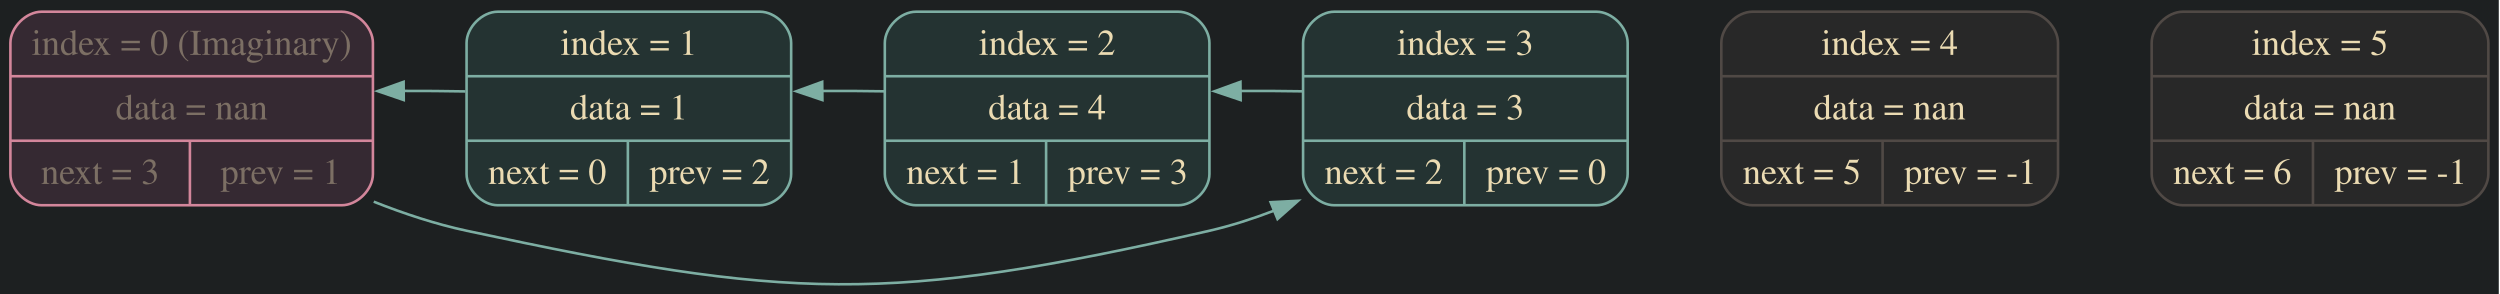
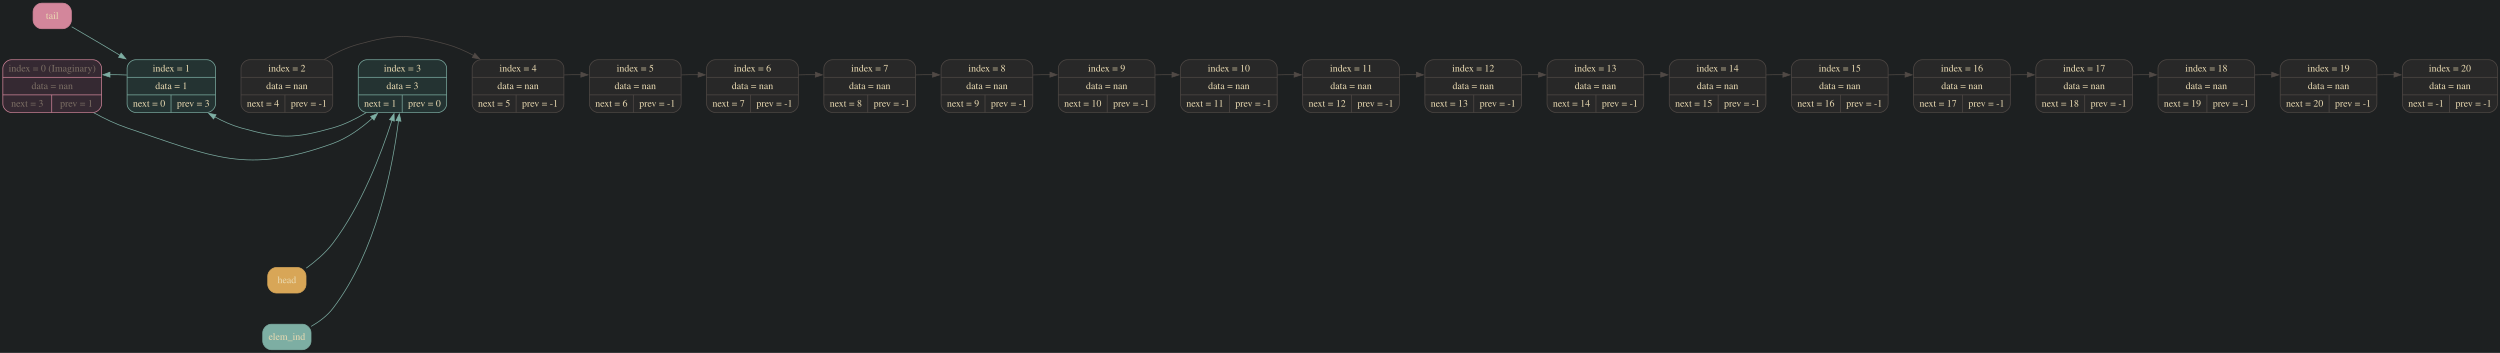
- <svg xmlns="http://www.w3.org/2000/svg" width="961pt" height="113pt" viewBox="0.00 0.00 961.00 113.00">
-   <g id="graph0" class="graph" transform="scale(1 1) rotate(0) translate(4 109.38)">
-     <polygon fill="#1d2021" stroke="none" points="-4,4 -4,-109.38 956.53,-109.38 956.53,4 -4,4" />
+ <svg xmlns="http://www.w3.org/2000/svg" width="3528pt" height="498pt" viewBox="0.00 0.00 3528.00 498.00">
+   <g id="graph0" class="graph" transform="scale(1 1) rotate(0) translate(4 494)">
+     <polygon fill="#1d2021" stroke="none" points="-4,4 -4,-494 3524.34,-494 3524.34,4 -4,4" />
    <g id="node1" class="node">
-       <path fill="#352932" stroke="#d3869b" d="M12,-30.48C12,-30.48 127.35,-30.48 127.35,-30.48 133.35,-30.48 139.35,-36.48 139.35,-42.48 139.35,-42.48 139.35,-92.88 139.35,-92.88 139.35,-98.88 133.35,-104.88 127.35,-104.88 127.35,-104.88 12,-104.88 12,-104.88 6,-104.88 0,-98.88 0,-92.88 0,-92.88 0,-42.48 0,-42.48 0,-36.48 6,-30.48 12,-30.48" />
-       <text xml:space="preserve" text-anchor="middle" x="69.68" y="-88.28" font-family="Times,serif" font-size="14.00" fill="#7c6f64">index = 0 (Imaginary)</text>
-       <polyline fill="none" stroke="#d3869b" points="0,-80.08 139.35,-80.08" />
-       <text xml:space="preserve" text-anchor="middle" x="69.68" y="-63.48" font-family="Times,serif" font-size="14.00" fill="#7c6f64">data = nan</text>
-       <polyline fill="none" stroke="#d3869b" points="0,-55.28 139.35,-55.28" />
-       <text xml:space="preserve" text-anchor="middle" x="34.5" y="-38.68" font-family="Times,serif" font-size="14.00" fill="#7c6f64">next = 3</text>
-       <polyline fill="none" stroke="#d3869b" points="69,-30.48 69,-55.28" />
-       <text xml:space="preserve" text-anchor="middle" x="103.88" y="-38.68" font-family="Times,serif" font-size="14.00" fill="#7c6f64">prev = 1</text>
+       <path fill="#352932" stroke="#d3869b" d="M12,-335.3C12,-335.3 127.35,-335.3 127.35,-335.3 133.35,-335.3 139.35,-341.3 139.35,-347.3 139.35,-347.3 139.35,-397.7 139.35,-397.7 139.35,-403.7 133.35,-409.7 127.35,-409.7 127.35,-409.7 12,-409.7 12,-409.7 6,-409.7 0,-403.7 0,-397.7 0,-397.7 0,-347.3 0,-347.3 0,-341.3 6,-335.3 12,-335.3" />
+       <text xml:space="preserve" text-anchor="middle" x="69.68" y="-393.1" font-family="Times,serif" font-size="14.00" fill="#7c6f64">index = 0 (Imaginary)</text>
+       <polyline fill="none" stroke="#d3869b" points="0,-384.9 139.35,-384.9" />
+       <text xml:space="preserve" text-anchor="middle" x="69.68" y="-368.3" font-family="Times,serif" font-size="14.00" fill="#7c6f64">data = nan</text>
+       <polyline fill="none" stroke="#d3869b" points="0,-360.1 139.35,-360.1" />
+       <text xml:space="preserve" text-anchor="middle" x="34.5" y="-343.5" font-family="Times,serif" font-size="14.00" fill="#7c6f64">next = 3</text>
+       <polyline fill="none" stroke="#d3869b" points="69,-335.3 69,-360.1" />
+       <text xml:space="preserve" text-anchor="middle" x="103.88" y="-343.5" font-family="Times,serif" font-size="14.00" fill="#7c6f64">prev = 1</text>
+     </g>
+     <g id="node5" class="node">
+       <path fill="#243332" stroke="#7daea3" d="M187.35,-335.3C187.35,-335.3 288.12,-335.3 288.12,-335.3 294.12,-335.3 300.12,-341.3 300.12,-347.3 300.12,-347.3 300.12,-397.7 300.12,-397.7 300.12,-403.7 294.12,-409.7 288.12,-409.7 288.12,-409.7 187.35,-409.7 187.35,-409.7 181.35,-409.7 175.35,-403.7 175.35,-397.7 175.35,-397.7 175.35,-347.3 175.35,-347.3 175.35,-341.3 181.35,-335.3 187.35,-335.3" />
+       <text xml:space="preserve" text-anchor="middle" x="237.74" y="-393.1" font-family="Times,serif" font-size="14.00" fill="#ebdbb2">index = 1</text>
+       <polyline fill="none" stroke="#7daea3" points="175.35,-384.9 300.12,-384.9" />
+       <text xml:space="preserve" text-anchor="middle" x="237.74" y="-368.3" font-family="Times,serif" font-size="14.00" fill="#ebdbb2">data = 1</text>
+       <polyline fill="none" stroke="#7daea3" points="175.35,-360.1 300.12,-360.1" />
+       <text xml:space="preserve" text-anchor="middle" x="206.35" y="-343.5" font-family="Times,serif" font-size="14.00" fill="#ebdbb2">next = 0</text>
+       <polyline fill="none" stroke="#7daea3" points="237.35,-335.3 237.35,-360.1" />
+       <text xml:space="preserve" text-anchor="middle" x="268.74" y="-343.5" font-family="Times,serif" font-size="14.00" fill="#ebdbb2">prev = 3</text>
+     </g>
+     <g id="node7" class="node">
+       <path fill="#243332" stroke="#7daea3" d="M513.56,-335.3C513.56,-335.3 614.33,-335.3 614.33,-335.3 620.33,-335.3 626.33,-341.3 626.33,-347.3 626.33,-347.3 626.33,-397.7 626.33,-397.7 626.33,-403.7 620.33,-409.7 614.33,-409.7 614.33,-409.7 513.56,-409.7 513.56,-409.7 507.56,-409.7 501.56,-403.7 501.56,-397.7 501.56,-397.7 501.56,-347.3 501.56,-347.3 501.56,-341.3 507.56,-335.3 513.56,-335.3" />
+       <text xml:space="preserve" text-anchor="middle" x="563.94" y="-393.1" font-family="Times,serif" font-size="14.00" fill="#ebdbb2">index = 3</text>
+       <polyline fill="none" stroke="#7daea3" points="501.56,-384.9 626.33,-384.9" />
+       <text xml:space="preserve" text-anchor="middle" x="563.94" y="-368.3" font-family="Times,serif" font-size="14.00" fill="#ebdbb2">data = 3</text>
+       <polyline fill="none" stroke="#7daea3" points="501.56,-360.1 626.33,-360.1" />
+       <text xml:space="preserve" text-anchor="middle" x="532.56" y="-343.5" font-family="Times,serif" font-size="14.00" fill="#ebdbb2">next = 1</text>
+       <polyline fill="none" stroke="#7daea3" points="563.56,-335.3 563.56,-360.1" />
+       <text xml:space="preserve" text-anchor="middle" x="594.94" y="-343.5" font-family="Times,serif" font-size="14.00" fill="#ebdbb2">prev = 0</text>
+     </g>
+     <g id="edge24" class="edge">
+       <path fill="none" stroke="#7daea3" d="M128.37,-334.88C143.18,-326.68 159.44,-318.86 175.35,-313.5 297.95,-272.24 343.91,-247.52 465.56,-291.5 486.34,-299.01 505.81,-313.11 521.8,-327.46" />
+       <polygon fill="#7daea3" stroke="#7daea3" points="519.02,-329.66 528.72,-333.92 523.8,-324.54 519.02,-329.66" />
    </g>
    <g id="node2" class="node">
-       <path fill="#243332" stroke="#7daea3" d="M187.35,-30.48C187.35,-30.48 288.12,-30.48 288.12,-30.48 294.12,-30.48 300.12,-36.48 300.12,-42.48 300.12,-42.48 300.12,-92.88 300.12,-92.88 300.12,-98.88 294.12,-104.88 288.12,-104.88 288.12,-104.88 187.35,-104.88 187.35,-104.88 181.35,-104.88 175.35,-98.88 175.35,-92.88 175.35,-92.88 175.35,-42.48 175.35,-42.48 175.35,-36.48 181.35,-30.48 187.35,-30.48" />
-       <text xml:space="preserve" text-anchor="middle" x="237.74" y="-88.28" font-family="Times,serif" font-size="14.00" fill="#ebdbb2">index = 1</text>
-       <polyline fill="none" stroke="#7daea3" points="175.35,-80.08 300.12,-80.08" />
-       <text xml:space="preserve" text-anchor="middle" x="237.74" y="-63.48" font-family="Times,serif" font-size="14.00" fill="#ebdbb2">data = 1</text>
-       <polyline fill="none" stroke="#7daea3" points="175.35,-55.28 300.12,-55.28" />
-       <text xml:space="preserve" text-anchor="middle" x="206.35" y="-38.68" font-family="Times,serif" font-size="14.00" fill="#ebdbb2">next = 0</text>
-       <polyline fill="none" stroke="#7daea3" points="237.35,-30.48 237.35,-55.28" />
-       <text xml:space="preserve" text-anchor="middle" x="268.74" y="-38.68" font-family="Times,serif" font-size="14.00" fill="#ebdbb2">prev = 2</text>
+       <path fill="#d8a657" stroke="#d8a657" d="M385.84,-80.5C385.84,-80.5 415.84,-80.5 415.84,-80.5 421.84,-80.5 427.84,-86.5 427.84,-92.5 427.84,-92.5 427.84,-104.5 427.84,-104.5 427.84,-110.5 421.84,-116.5 415.84,-116.5 415.84,-116.5 385.84,-116.5 385.84,-116.5 379.84,-116.5 373.84,-110.5 373.84,-104.5 373.84,-104.5 373.84,-92.5 373.84,-92.5 373.84,-86.5 379.84,-80.5 385.84,-80.5" />
+       <text xml:space="preserve" text-anchor="middle" x="400.84" y="-94.4" font-family="Times,serif" font-size="14.00" fill="#ebdbb2">head</text>
+     </g>
+     <g id="edge21" class="edge">
+       <path fill="none" stroke="#7daea3" d="M428.22,-115.61C440.79,-124.78 455.28,-136.97 465.56,-150.5 506.11,-203.86 533.89,-276.73 549.1,-324.19" />
+       <polygon fill="#7daea3" stroke="#7daea3" points="545.73,-325.16 552.06,-333.65 552.41,-323.06 545.73,-325.16" />
+     </g>
+     <g id="node3" class="node">
+       <path fill="#d3869b" stroke="#d3869b" d="M54.68,-453.5C54.68,-453.5 84.68,-453.5 84.68,-453.5 90.68,-453.5 96.68,-459.5 96.68,-465.5 96.68,-465.5 96.68,-477.5 96.68,-477.5 96.68,-483.5 90.68,-489.5 84.68,-489.5 84.68,-489.5 54.68,-489.5 54.68,-489.5 48.68,-489.5 42.68,-483.5 42.68,-477.5 42.68,-477.5 42.68,-465.5 42.68,-465.5 42.68,-459.5 48.68,-453.5 54.68,-453.5" />
+       <text xml:space="preserve" text-anchor="middle" x="69.68" y="-467.4" font-family="Times,serif" font-size="14.00" fill="#ebdbb2">tail</text>
+     </g>
+     <g id="edge22" class="edge">
+       <path fill="none" stroke="#7daea3" d="M97.16,-456.22C109.94,-448.81 125.48,-439.75 139.35,-431.5 147.75,-426.51 156.53,-421.25 165.24,-416.01" />
+       <polygon fill="#7daea3" stroke="#7daea3" points="166.96,-419.06 173.72,-410.9 163.35,-413.06 166.96,-419.06" />
    </g>
    <g id="node4" class="node">
-       <path fill="#243332" stroke="#7daea3" d="M508.9,-30.48C508.9,-30.48 609.67,-30.48 609.67,-30.48 615.67,-30.48 621.67,-36.48 621.67,-42.48 621.67,-42.48 621.67,-92.88 621.67,-92.88 621.67,-98.88 615.67,-104.88 609.67,-104.88 609.67,-104.88 508.9,-104.88 508.9,-104.88 502.9,-104.88 496.9,-98.88 496.9,-92.88 496.9,-92.88 496.9,-42.48 496.9,-42.48 496.9,-36.48 502.9,-30.48 508.9,-30.48" />
-       <text xml:space="preserve" text-anchor="middle" x="559.28" y="-88.28" font-family="Times,serif" font-size="14.00" fill="#ebdbb2">index = 3</text>
-       <polyline fill="none" stroke="#7daea3" points="496.9,-80.08 621.67,-80.08" />
-       <text xml:space="preserve" text-anchor="middle" x="559.28" y="-63.48" font-family="Times,serif" font-size="14.00" fill="#ebdbb2">data = 3</text>
-       <polyline fill="none" stroke="#7daea3" points="496.9,-55.28 621.67,-55.28" />
-       <text xml:space="preserve" text-anchor="middle" x="527.9" y="-38.68" font-family="Times,serif" font-size="14.00" fill="#ebdbb2">next = 2</text>
-       <polyline fill="none" stroke="#7daea3" points="558.89,-30.48 558.89,-55.28" />
-       <text xml:space="preserve" text-anchor="middle" x="590.28" y="-38.68" font-family="Times,serif" font-size="14.00" fill="#ebdbb2">prev = 0</text>
-     </g>
-     <g id="edge6" class="edge">
-       <path fill="none" stroke="#7daea3" d="M139.67,-31.85C151.31,-27.23 163.47,-23.23 175.35,-20.68 299.45,5.9 337.18,7.61 460.9,-20.68 469.17,-22.58 477.55,-25.26 485.75,-28.41" />
-       <polygon fill="#7daea3" stroke="#7daea3" points="484.43,-31.65 495.01,-32.2 487.08,-25.17 484.43,-31.65" />
-     </g>
-     <g id="edge9" class="edge">
-       <path fill="none" stroke="#7daea3" d="M174.87,-74.24C167.07,-74.38 159,-74.45 150.96,-74.43" />
-       <polygon fill="#7daea3" stroke="#7daea3" points="151.2,-70.93 141.17,-74.36 151.15,-77.93 151.2,-70.93" />
-     </g>
-     <g id="node3" class="node">
-       <path fill="#243332" stroke="#7daea3" d="M348.12,-30.48C348.12,-30.48 448.9,-30.48 448.9,-30.48 454.9,-30.48 460.9,-36.48 460.9,-42.48 460.9,-42.48 460.9,-92.88 460.9,-92.88 460.9,-98.88 454.9,-104.88 448.9,-104.88 448.9,-104.88 348.12,-104.88 348.12,-104.88 342.12,-104.88 336.12,-98.88 336.12,-92.88 336.12,-92.88 336.12,-42.48 336.12,-42.48 336.12,-36.48 342.12,-30.48 348.12,-30.48" />
-       <text xml:space="preserve" text-anchor="middle" x="398.51" y="-88.28" font-family="Times,serif" font-size="14.00" fill="#ebdbb2">index = 2</text>
-       <polyline fill="none" stroke="#7daea3" points="336.12,-80.08 460.9,-80.08" />
-       <text xml:space="preserve" text-anchor="middle" x="398.51" y="-63.48" font-family="Times,serif" font-size="14.00" fill="#ebdbb2">data = 4</text>
-       <polyline fill="none" stroke="#7daea3" points="336.12,-55.28 460.9,-55.28" />
-       <text xml:space="preserve" text-anchor="middle" x="367.12" y="-38.68" font-family="Times,serif" font-size="14.00" fill="#ebdbb2">next = 1</text>
-       <polyline fill="none" stroke="#7daea3" points="398.12,-30.48 398.12,-55.28" />
-       <text xml:space="preserve" text-anchor="middle" x="429.51" y="-38.68" font-family="Times,serif" font-size="14.00" fill="#ebdbb2">prev = 3</text>
-     </g>
-     <g id="edge8" class="edge">
-       <path fill="none" stroke="#7daea3" d="M335.84,-74.28C327.97,-74.42 319.86,-74.46 311.83,-74.42" />
-       <polygon fill="#7daea3" stroke="#7daea3" points="312.13,-70.92 302.09,-74.3 312.05,-77.92 312.13,-70.92" />
-     </g>
-     <g id="edge7" class="edge">
-       <path fill="none" stroke="#7daea3" d="M496.61,-74.28C488.74,-74.42 480.63,-74.46 472.6,-74.42" />
-       <polygon fill="#7daea3" stroke="#7daea3" points="472.9,-70.92 462.86,-74.3 472.82,-77.92 472.9,-70.92" />
-     </g>
-     <g id="node5" class="node">
-       <path fill="#282828" stroke="#504945" d="M669.67,-30.48C669.67,-30.48 775.1,-30.48 775.1,-30.48 781.1,-30.48 787.1,-36.48 787.1,-42.48 787.1,-42.48 787.1,-92.88 787.1,-92.88 787.1,-98.88 781.1,-104.88 775.1,-104.88 775.1,-104.88 669.67,-104.88 669.67,-104.88 663.67,-104.88 657.67,-98.88 657.67,-92.88 657.67,-92.88 657.67,-42.48 657.67,-42.48 657.67,-36.48 663.67,-30.48 669.67,-30.48" />
-       <text xml:space="preserve" text-anchor="middle" x="722.38" y="-88.28" font-family="Times,serif" font-size="14.00" fill="#ebdbb2">index = 4</text>
-       <polyline fill="none" stroke="#504945" points="657.67,-80.08 787.1,-80.08" />
-       <text xml:space="preserve" text-anchor="middle" x="722.38" y="-63.48" font-family="Times,serif" font-size="14.00" fill="#ebdbb2">data = nan</text>
-       <polyline fill="none" stroke="#504945" points="657.67,-55.28 787.1,-55.28" />
-       <text xml:space="preserve" text-anchor="middle" x="688.67" y="-38.68" font-family="Times,serif" font-size="14.00" fill="#ebdbb2">next = 5</text>
-       <polyline fill="none" stroke="#504945" points="719.67,-30.48 719.67,-55.28" />
-       <text xml:space="preserve" text-anchor="middle" x="753.38" y="-38.68" font-family="Times,serif" font-size="14.00" fill="#ebdbb2">prev = -1</text>
+       <path fill="#7daea3" stroke="#7daea3" d="M378.79,-0.5C378.79,-0.5 422.89,-0.5 422.89,-0.5 428.89,-0.5 434.89,-6.5 434.89,-12.5 434.89,-12.5 434.89,-24.5 434.89,-24.5 434.89,-30.5 428.89,-36.5 422.89,-36.5 422.89,-36.5 378.79,-36.5 378.79,-36.5 372.79,-36.5 366.79,-30.5 366.79,-24.5 366.79,-24.5 366.79,-12.5 366.79,-12.5 366.79,-6.5 372.79,-0.5 378.79,-0.5" />
+       <text xml:space="preserve" text-anchor="middle" x="400.84" y="-14.4" font-family="Times,serif" font-size="14.00" fill="#ebdbb2">elem_ind</text>
+     </g>
+     <g id="edge23" class="edge">
+       <path fill="none" stroke="#7daea3" d="M435.12,-33.42C446.13,-39.78 457.6,-48.15 465.56,-58.5 526.93,-138.32 549.96,-257.24 558.35,-323.46" />
+       <polygon fill="#7daea3" stroke="#7daea3" points="554.87,-323.79 559.53,-333.3 561.82,-322.96 554.87,-323.79" />
+     </g>
+     <g id="edge25" class="edge">
+       <path fill="none" stroke="#7daea3" d="M174.87,-388.15C167.07,-388.51 159,-388.66 150.96,-388.62" />
+       <polygon fill="#7daea3" stroke="#7daea3" points="151.23,-385.12 141.17,-388.44 151.11,-392.12 151.23,-385.12" />
    </g>
    <g id="node6" class="node">
-       <path fill="#282828" stroke="#504945" d="M835.1,-30.48C835.1,-30.48 940.53,-30.48 940.53,-30.48 946.53,-30.48 952.53,-36.48 952.53,-42.48 952.53,-42.48 952.53,-92.88 952.53,-92.88 952.53,-98.88 946.53,-104.88 940.53,-104.88 940.53,-104.88 835.1,-104.88 835.1,-104.88 829.1,-104.88 823.1,-98.88 823.1,-92.88 823.1,-92.88 823.1,-42.48 823.1,-42.48 823.1,-36.48 829.1,-30.48 835.1,-30.48" />
-       <text xml:space="preserve" text-anchor="middle" x="887.81" y="-88.28" font-family="Times,serif" font-size="14.00" fill="#ebdbb2">index = 5</text>
-       <polyline fill="none" stroke="#504945" points="823.1,-80.08 952.53,-80.08" />
-       <text xml:space="preserve" text-anchor="middle" x="887.81" y="-63.48" font-family="Times,serif" font-size="14.00" fill="#ebdbb2">data = nan</text>
-       <polyline fill="none" stroke="#504945" points="823.1,-55.28 952.53,-55.28" />
-       <text xml:space="preserve" text-anchor="middle" x="854.1" y="-38.68" font-family="Times,serif" font-size="14.00" fill="#ebdbb2">next = 6</text>
-       <polyline fill="none" stroke="#504945" points="885.1,-30.48 885.1,-55.28" />
-       <text xml:space="preserve" text-anchor="middle" x="918.81" y="-38.68" font-family="Times,serif" font-size="14.00" fill="#ebdbb2">prev = -1</text>
+       <path fill="#282828" stroke="#504945" d="M348.12,-335.3C348.12,-335.3 453.56,-335.3 453.56,-335.3 459.56,-335.3 465.56,-341.3 465.56,-347.3 465.56,-347.3 465.56,-397.7 465.56,-397.7 465.56,-403.7 459.56,-409.7 453.56,-409.7 453.56,-409.7 348.12,-409.7 348.12,-409.7 342.12,-409.7 336.12,-403.7 336.12,-397.7 336.12,-397.7 336.12,-347.3 336.12,-347.3 336.12,-341.3 342.12,-335.3 348.12,-335.3" />
+       <text xml:space="preserve" text-anchor="middle" x="400.84" y="-393.1" font-family="Times,serif" font-size="14.00" fill="#ebdbb2">index = 2</text>
+       <polyline fill="none" stroke="#504945" points="336.12,-384.9 465.56,-384.9" />
+       <text xml:space="preserve" text-anchor="middle" x="400.84" y="-368.3" font-family="Times,serif" font-size="14.00" fill="#ebdbb2">data = nan</text>
+       <polyline fill="none" stroke="#504945" points="336.12,-360.1 465.56,-360.1" />
+       <text xml:space="preserve" text-anchor="middle" x="367.12" y="-343.5" font-family="Times,serif" font-size="14.00" fill="#ebdbb2">next = 4</text>
+       <polyline fill="none" stroke="#504945" points="398.12,-335.3 398.12,-360.1" />
+       <text xml:space="preserve" text-anchor="middle" x="431.84" y="-343.5" font-family="Times,serif" font-size="14.00" fill="#ebdbb2">prev = -1</text>
+     </g>
+     <g id="node8" class="node">
+       <path fill="#282828" stroke="#504945" d="M674.33,-335.3C674.33,-335.3 779.76,-335.3 779.76,-335.3 785.76,-335.3 791.76,-341.3 791.76,-347.3 791.76,-347.3 791.76,-397.7 791.76,-397.7 791.76,-403.7 785.76,-409.7 779.76,-409.7 779.76,-409.7 674.33,-409.7 674.33,-409.7 668.33,-409.7 662.33,-403.7 662.33,-397.7 662.33,-397.7 662.33,-347.3 662.33,-347.3 662.33,-341.3 668.33,-335.3 674.33,-335.3" />
+       <text xml:space="preserve" text-anchor="middle" x="727.04" y="-393.1" font-family="Times,serif" font-size="14.00" fill="#ebdbb2">index = 4</text>
+       <polyline fill="none" stroke="#504945" points="662.33,-384.9 791.76,-384.9" />
+       <text xml:space="preserve" text-anchor="middle" x="727.04" y="-368.3" font-family="Times,serif" font-size="14.00" fill="#ebdbb2">data = nan</text>
+       <polyline fill="none" stroke="#504945" points="662.33,-360.1 791.76,-360.1" />
+       <text xml:space="preserve" text-anchor="middle" x="693.33" y="-343.5" font-family="Times,serif" font-size="14.00" fill="#ebdbb2">next = 5</text>
+       <polyline fill="none" stroke="#504945" points="724.33,-335.3 724.33,-360.1" />
+       <text xml:space="preserve" text-anchor="middle" x="758.04" y="-343.5" font-family="Times,serif" font-size="14.00" fill="#ebdbb2">prev = -1</text>
+     </g>
+     <g id="edge26" class="edge">
+       <path fill="none" stroke="#504945" d="M453.54,-410.11C468.34,-418.87 484.97,-426.96 501.56,-431.5 555.04,-446.14 572.84,-446.14 626.33,-431.5 639.29,-427.95 652.27,-422.24 664.39,-415.73" />
+       <polygon fill="#504945" stroke="#504945" points="666.04,-418.82 673.02,-410.86 662.6,-412.73 666.04,-418.82" />
+     </g>
+     <g id="edge27" class="edge">
+       <path fill="none" stroke="#7daea3" d="M512.55,-334.9C498.1,-326.14 481.84,-318.05 465.56,-313.5 410.15,-298.03 391.53,-298.03 336.12,-313.5 323.41,-317.05 310.7,-322.77 298.85,-329.27" />
+       <polygon fill="#7daea3" stroke="#7daea3" points="297.35,-326.1 290.44,-334.14 300.85,-332.16 297.35,-326.1" />
+     </g>
+     <g id="node9" class="node">
+       <path fill="#282828" stroke="#504945" d="M839.76,-335.3C839.76,-335.3 945.19,-335.3 945.19,-335.3 951.19,-335.3 957.19,-341.3 957.19,-347.3 957.19,-347.3 957.19,-397.7 957.19,-397.7 957.19,-403.7 951.19,-409.7 945.19,-409.7 945.19,-409.7 839.76,-409.7 839.76,-409.7 833.76,-409.7 827.76,-403.7 827.76,-397.7 827.76,-397.7 827.76,-347.3 827.76,-347.3 827.76,-341.3 833.76,-335.3 839.76,-335.3" />
+       <text xml:space="preserve" text-anchor="middle" x="892.48" y="-393.1" font-family="Times,serif" font-size="14.00" fill="#ebdbb2">index = 5</text>
+       <polyline fill="none" stroke="#504945" points="827.76,-384.9 957.19,-384.9" />
+       <text xml:space="preserve" text-anchor="middle" x="892.48" y="-368.3" font-family="Times,serif" font-size="14.00" fill="#ebdbb2">data = nan</text>
+       <polyline fill="none" stroke="#504945" points="827.76,-360.1 957.19,-360.1" />
+       <text xml:space="preserve" text-anchor="middle" x="858.76" y="-343.5" font-family="Times,serif" font-size="14.00" fill="#ebdbb2">next = 6</text>
+       <polyline fill="none" stroke="#504945" points="889.76,-335.3 889.76,-360.1" />
+       <text xml:space="preserve" text-anchor="middle" x="923.48" y="-343.5" font-family="Times,serif" font-size="14.00" fill="#ebdbb2">prev = -1</text>
+     </g>
+     <g id="edge28" class="edge">
+       <path fill="none" stroke="#504945" d="M792.17,-388.29C799.92,-388.59 807.89,-388.69 815.79,-388.59" />
+       <polygon fill="#504945" stroke="#504945" points="815.85,-392.09 825.76,-388.33 815.67,-385.09 815.85,-392.09" />
+     </g>
+     <g id="node10" class="node">
+       <path fill="#282828" stroke="#504945" d="M1005.19,-335.3C1005.19,-335.3 1110.63,-335.3 1110.63,-335.3 1116.63,-335.3 1122.63,-341.3 1122.63,-347.3 1122.63,-347.3 1122.63,-397.7 1122.63,-397.7 1122.63,-403.7 1116.63,-409.7 1110.63,-409.7 1110.63,-409.7 1005.19,-409.7 1005.19,-409.7 999.19,-409.7 993.19,-403.7 993.19,-397.7 993.19,-397.7 993.19,-347.3 993.19,-347.3 993.19,-341.3 999.19,-335.3 1005.19,-335.3" />
+       <text xml:space="preserve" text-anchor="middle" x="1057.91" y="-393.1" font-family="Times,serif" font-size="14.00" fill="#ebdbb2">index = 6</text>
+       <polyline fill="none" stroke="#504945" points="993.19,-384.9 1122.63,-384.9" />
+       <text xml:space="preserve" text-anchor="middle" x="1057.91" y="-368.3" font-family="Times,serif" font-size="14.00" fill="#ebdbb2">data = nan</text>
+       <polyline fill="none" stroke="#504945" points="993.19,-360.1 1122.63,-360.1" />
+       <text xml:space="preserve" text-anchor="middle" x="1024.19" y="-343.5" font-family="Times,serif" font-size="14.00" fill="#ebdbb2">next = 7</text>
+       <polyline fill="none" stroke="#504945" points="1055.19,-335.3 1055.19,-360.1" />
+       <text xml:space="preserve" text-anchor="middle" x="1088.91" y="-343.5" font-family="Times,serif" font-size="14.00" fill="#ebdbb2">prev = -1</text>
+     </g>
+     <g id="edge29" class="edge">
+       <path fill="none" stroke="#504945" d="M957.6,-388.29C965.35,-388.59 973.32,-388.69 981.22,-388.59" />
+       <polygon fill="#504945" stroke="#504945" points="981.28,-392.09 991.19,-388.33 981.1,-385.09 981.28,-392.09" />
+     </g>
+     <g id="node11" class="node">
+       <path fill="#282828" stroke="#504945" d="M1170.63,-335.3C1170.63,-335.3 1276.06,-335.3 1276.06,-335.3 1282.06,-335.3 1288.06,-341.3 1288.06,-347.3 1288.06,-347.3 1288.06,-397.7 1288.06,-397.7 1288.06,-403.7 1282.06,-409.7 1276.06,-409.7 1276.06,-409.7 1170.63,-409.7 1170.63,-409.7 1164.63,-409.7 1158.63,-403.7 1158.63,-397.7 1158.63,-397.7 1158.63,-347.3 1158.63,-347.3 1158.63,-341.3 1164.63,-335.3 1170.63,-335.3" />
+       <text xml:space="preserve" text-anchor="middle" x="1223.34" y="-393.1" font-family="Times,serif" font-size="14.00" fill="#ebdbb2">index = 7</text>
+       <polyline fill="none" stroke="#504945" points="1158.63,-384.9 1288.06,-384.9" />
+       <text xml:space="preserve" text-anchor="middle" x="1223.34" y="-368.3" font-family="Times,serif" font-size="14.00" fill="#ebdbb2">data = nan</text>
+       <polyline fill="none" stroke="#504945" points="1158.63,-360.1 1288.06,-360.1" />
+       <text xml:space="preserve" text-anchor="middle" x="1189.63" y="-343.5" font-family="Times,serif" font-size="14.00" fill="#ebdbb2">next = 8</text>
+       <polyline fill="none" stroke="#504945" points="1220.62,-335.3 1220.62,-360.1" />
+       <text xml:space="preserve" text-anchor="middle" x="1254.34" y="-343.5" font-family="Times,serif" font-size="14.00" fill="#ebdbb2">prev = -1</text>
+     </g>
+     <g id="edge30" class="edge">
+       <path fill="none" stroke="#504945" d="M1123.03,-388.29C1130.78,-388.59 1138.76,-388.69 1146.65,-388.59" />
+       <polygon fill="#504945" stroke="#504945" points="1146.72,-392.09 1156.62,-388.33 1146.54,-385.09 1146.72,-392.09" />
+     </g>
+     <g id="node12" class="node">
+       <path fill="#282828" stroke="#504945" d="M1336.06,-335.3C1336.06,-335.3 1441.49,-335.3 1441.49,-335.3 1447.49,-335.3 1453.49,-341.3 1453.49,-347.3 1453.49,-347.3 1453.49,-397.7 1453.49,-397.7 1453.49,-403.7 1447.49,-409.7 1441.49,-409.7 1441.49,-409.7 1336.06,-409.7 1336.06,-409.7 1330.06,-409.7 1324.06,-403.7 1324.06,-397.7 1324.06,-397.7 1324.06,-347.3 1324.06,-347.3 1324.06,-341.3 1330.06,-335.3 1336.06,-335.3" />
+       <text xml:space="preserve" text-anchor="middle" x="1388.77" y="-393.1" font-family="Times,serif" font-size="14.00" fill="#ebdbb2">index = 8</text>
+       <polyline fill="none" stroke="#504945" points="1324.06,-384.9 1453.49,-384.9" />
+       <text xml:space="preserve" text-anchor="middle" x="1388.77" y="-368.3" font-family="Times,serif" font-size="14.00" fill="#ebdbb2">data = nan</text>
+       <polyline fill="none" stroke="#504945" points="1324.06,-360.1 1453.49,-360.1" />
+       <text xml:space="preserve" text-anchor="middle" x="1355.06" y="-343.5" font-family="Times,serif" font-size="14.00" fill="#ebdbb2">next = 9</text>
+       <polyline fill="none" stroke="#504945" points="1386.06,-335.3 1386.06,-360.1" />
+       <text xml:space="preserve" text-anchor="middle" x="1419.77" y="-343.5" font-family="Times,serif" font-size="14.00" fill="#ebdbb2">prev = -1</text>
+     </g>
+     <g id="edge31" class="edge">
+       <path fill="none" stroke="#504945" d="M1288.47,-388.29C1296.22,-388.59 1304.19,-388.69 1312.09,-388.59" />
+       <polygon fill="#504945" stroke="#504945" points="1312.15,-392.09 1322.05,-388.33 1311.97,-385.09 1312.15,-392.09" />
+     </g>
+     <g id="node13" class="node">
+       <path fill="#282828" stroke="#504945" d="M1501.49,-335.3C1501.49,-335.3 1613.92,-335.3 1613.92,-335.3 1619.92,-335.3 1625.92,-341.3 1625.92,-347.3 1625.92,-347.3 1625.92,-397.7 1625.92,-397.7 1625.92,-403.7 1619.92,-409.7 1613.92,-409.7 1613.92,-409.7 1501.49,-409.7 1501.49,-409.7 1495.49,-409.7 1489.49,-403.7 1489.49,-397.7 1489.49,-397.7 1489.49,-347.3 1489.49,-347.3 1489.49,-341.3 1495.49,-335.3 1501.49,-335.3" />
+       <text xml:space="preserve" text-anchor="middle" x="1557.71" y="-393.1" font-family="Times,serif" font-size="14.00" fill="#ebdbb2">index = 9</text>
+       <polyline fill="none" stroke="#504945" points="1489.49,-384.9 1625.92,-384.9" />
+       <text xml:space="preserve" text-anchor="middle" x="1557.71" y="-368.3" font-family="Times,serif" font-size="14.00" fill="#ebdbb2">data = nan</text>
+       <polyline fill="none" stroke="#504945" points="1489.49,-360.1 1625.92,-360.1" />
+       <text xml:space="preserve" text-anchor="middle" x="1523.99" y="-343.5" font-family="Times,serif" font-size="14.00" fill="#ebdbb2">next = 10</text>
+       <polyline fill="none" stroke="#504945" points="1558.49,-335.3 1558.49,-360.1" />
+       <text xml:space="preserve" text-anchor="middle" x="1592.21" y="-343.5" font-family="Times,serif" font-size="14.00" fill="#ebdbb2">prev = -1</text>
+     </g>
+     <g id="edge32" class="edge">
+       <path fill="none" stroke="#504945" d="M1453.84,-388.23C1461.71,-388.56 1469.83,-388.68 1477.89,-388.6" />
+       <polygon fill="#504945" stroke="#504945" points="1477.78,-392.11 1487.7,-388.39 1477.63,-385.11 1477.78,-392.11" />
+     </g>
+     <g id="node14" class="node">
+       <path fill="#282828" stroke="#504945" d="M1673.92,-335.3C1673.92,-335.3 1786.36,-335.3 1786.36,-335.3 1792.36,-335.3 1798.36,-341.3 1798.36,-347.3 1798.36,-347.3 1798.36,-397.7 1798.36,-397.7 1798.36,-403.7 1792.36,-409.7 1786.36,-409.7 1786.36,-409.7 1673.92,-409.7 1673.92,-409.7 1667.92,-409.7 1661.92,-403.7 1661.92,-397.7 1661.92,-397.7 1661.92,-347.3 1661.92,-347.3 1661.92,-341.3 1667.92,-335.3 1673.92,-335.3" />
+       <text xml:space="preserve" text-anchor="middle" x="1730.14" y="-393.1" font-family="Times,serif" font-size="14.00" fill="#ebdbb2">index = 10</text>
+       <polyline fill="none" stroke="#504945" points="1661.92,-384.9 1798.36,-384.9" />
+       <text xml:space="preserve" text-anchor="middle" x="1730.14" y="-368.3" font-family="Times,serif" font-size="14.00" fill="#ebdbb2">data = nan</text>
+       <polyline fill="none" stroke="#504945" points="1661.92,-360.1 1798.36,-360.1" />
+       <text xml:space="preserve" text-anchor="middle" x="1696.42" y="-343.5" font-family="Times,serif" font-size="14.00" fill="#ebdbb2">next = 11</text>
+       <polyline fill="none" stroke="#504945" points="1730.92,-335.3 1730.92,-360.1" />
+       <text xml:space="preserve" text-anchor="middle" x="1764.64" y="-343.5" font-family="Times,serif" font-size="14.00" fill="#ebdbb2">prev = -1</text>
+     </g>
+     <g id="edge33" class="edge">
+       <path fill="none" stroke="#504945" d="M1626.07,-388.31C1633.97,-388.59 1642.09,-388.69 1650.14,-388.59" />
+       <polygon fill="#504945" stroke="#504945" points="1650.01,-392.09 1659.92,-388.35 1649.84,-385.09 1650.01,-392.09" />
+     </g>
+     <g id="node15" class="node">
+       <path fill="#282828" stroke="#504945" d="M1846.36,-335.3C1846.36,-335.3 1958.79,-335.3 1958.79,-335.3 1964.79,-335.3 1970.79,-341.3 1970.79,-347.3 1970.79,-347.3 1970.79,-397.7 1970.79,-397.7 1970.79,-403.7 1964.79,-409.7 1958.79,-409.7 1958.79,-409.7 1846.36,-409.7 1846.36,-409.7 1840.36,-409.7 1834.36,-403.7 1834.36,-397.7 1834.36,-397.7 1834.36,-347.3 1834.36,-347.3 1834.36,-341.3 1840.36,-335.3 1846.36,-335.3" />
+       <text xml:space="preserve" text-anchor="middle" x="1902.57" y="-393.1" font-family="Times,serif" font-size="14.00" fill="#ebdbb2">index = 11</text>
+       <polyline fill="none" stroke="#504945" points="1834.36,-384.9 1970.79,-384.9" />
+       <text xml:space="preserve" text-anchor="middle" x="1902.57" y="-368.3" font-family="Times,serif" font-size="14.00" fill="#ebdbb2">data = nan</text>
+       <polyline fill="none" stroke="#504945" points="1834.36,-360.1 1970.79,-360.1" />
+       <text xml:space="preserve" text-anchor="middle" x="1868.86" y="-343.5" font-family="Times,serif" font-size="14.00" fill="#ebdbb2">next = 12</text>
+       <polyline fill="none" stroke="#504945" points="1903.36,-335.3 1903.36,-360.1" />
+       <text xml:space="preserve" text-anchor="middle" x="1937.07" y="-343.5" font-family="Times,serif" font-size="14.00" fill="#ebdbb2">prev = -1</text>
+     </g>
+     <g id="edge34" class="edge">
+       <path fill="none" stroke="#504945" d="M1798.5,-388.31C1806.4,-388.59 1814.52,-388.69 1822.57,-388.59" />
+       <polygon fill="#504945" stroke="#504945" points="1822.44,-392.09 1832.35,-388.35 1822.27,-385.09 1822.44,-392.09" />
+     </g>
+     <g id="node16" class="node">
+       <path fill="#282828" stroke="#504945" d="M2018.79,-335.3C2018.79,-335.3 2131.22,-335.3 2131.22,-335.3 2137.22,-335.3 2143.22,-341.3 2143.22,-347.3 2143.22,-347.3 2143.22,-397.7 2143.22,-397.7 2143.22,-403.7 2137.22,-409.7 2131.22,-409.7 2131.22,-409.7 2018.79,-409.7 2018.79,-409.7 2012.79,-409.7 2006.79,-403.7 2006.79,-397.7 2006.79,-397.7 2006.79,-347.3 2006.79,-347.3 2006.79,-341.3 2012.79,-335.3 2018.79,-335.3" />
+       <text xml:space="preserve" text-anchor="middle" x="2075.01" y="-393.1" font-family="Times,serif" font-size="14.00" fill="#ebdbb2">index = 12</text>
+       <polyline fill="none" stroke="#504945" points="2006.79,-384.9 2143.22,-384.9" />
+       <text xml:space="preserve" text-anchor="middle" x="2075.01" y="-368.3" font-family="Times,serif" font-size="14.00" fill="#ebdbb2">data = nan</text>
+       <polyline fill="none" stroke="#504945" points="2006.79,-360.1 2143.22,-360.1" />
+       <text xml:space="preserve" text-anchor="middle" x="2041.29" y="-343.5" font-family="Times,serif" font-size="14.00" fill="#ebdbb2">next = 13</text>
+       <polyline fill="none" stroke="#504945" points="2075.79,-335.3 2075.79,-360.1" />
+       <text xml:space="preserve" text-anchor="middle" x="2109.5" y="-343.5" font-family="Times,serif" font-size="14.00" fill="#ebdbb2">prev = -1</text>
+     </g>
+     <g id="edge35" class="edge">
+       <path fill="none" stroke="#504945" d="M1970.93,-388.31C1978.84,-388.59 1986.96,-388.69 1995,-388.59" />
+       <polygon fill="#504945" stroke="#504945" points="1994.87,-392.09 2004.78,-388.35 1994.7,-385.09 1994.87,-392.09" />
+     </g>
+     <g id="node17" class="node">
+       <path fill="#282828" stroke="#504945" d="M2191.22,-335.3C2191.22,-335.3 2303.65,-335.3 2303.65,-335.3 2309.65,-335.3 2315.65,-341.3 2315.65,-347.3 2315.65,-347.3 2315.65,-397.7 2315.65,-397.7 2315.65,-403.7 2309.65,-409.7 2303.65,-409.7 2303.65,-409.7 2191.22,-409.7 2191.22,-409.7 2185.22,-409.7 2179.22,-403.7 2179.22,-397.7 2179.22,-397.7 2179.22,-347.3 2179.22,-347.3 2179.22,-341.3 2185.22,-335.3 2191.22,-335.3" />
+       <text xml:space="preserve" text-anchor="middle" x="2247.44" y="-393.1" font-family="Times,serif" font-size="14.00" fill="#ebdbb2">index = 13</text>
+       <polyline fill="none" stroke="#504945" points="2179.22,-384.9 2315.65,-384.9" />
+       <text xml:space="preserve" text-anchor="middle" x="2247.44" y="-368.3" font-family="Times,serif" font-size="14.00" fill="#ebdbb2">data = nan</text>
+       <polyline fill="none" stroke="#504945" points="2179.22,-360.1 2315.65,-360.1" />
+       <text xml:space="preserve" text-anchor="middle" x="2213.72" y="-343.5" font-family="Times,serif" font-size="14.00" fill="#ebdbb2">next = 14</text>
+       <polyline fill="none" stroke="#504945" points="2248.22,-335.3 2248.22,-360.1" />
+       <text xml:space="preserve" text-anchor="middle" x="2281.94" y="-343.5" font-family="Times,serif" font-size="14.00" fill="#ebdbb2">prev = -1</text>
+     </g>
+     <g id="edge36" class="edge">
+       <path fill="none" stroke="#504945" d="M2143.36,-388.31C2151.27,-388.59 2159.39,-388.69 2167.44,-388.59" />
+       <polygon fill="#504945" stroke="#504945" points="2167.3,-392.09 2177.22,-388.35 2167.14,-385.09 2167.3,-392.09" />
+     </g>
+     <g id="node18" class="node">
+       <path fill="#282828" stroke="#504945" d="M2363.65,-335.3C2363.65,-335.3 2476.09,-335.3 2476.09,-335.3 2482.09,-335.3 2488.09,-341.3 2488.09,-347.3 2488.09,-347.3 2488.09,-397.7 2488.09,-397.7 2488.09,-403.7 2482.09,-409.7 2476.09,-409.7 2476.09,-409.7 2363.65,-409.7 2363.65,-409.7 2357.65,-409.7 2351.65,-403.7 2351.65,-397.7 2351.65,-397.7 2351.65,-347.3 2351.65,-347.3 2351.65,-341.3 2357.65,-335.3 2363.65,-335.3" />
+       <text xml:space="preserve" text-anchor="middle" x="2419.87" y="-393.1" font-family="Times,serif" font-size="14.00" fill="#ebdbb2">index = 14</text>
+       <polyline fill="none" stroke="#504945" points="2351.65,-384.9 2488.09,-384.9" />
+       <text xml:space="preserve" text-anchor="middle" x="2419.87" y="-368.3" font-family="Times,serif" font-size="14.00" fill="#ebdbb2">data = nan</text>
+       <polyline fill="none" stroke="#504945" points="2351.65,-360.1 2488.09,-360.1" />
+       <text xml:space="preserve" text-anchor="middle" x="2386.15" y="-343.5" font-family="Times,serif" font-size="14.00" fill="#ebdbb2">next = 15</text>
+       <polyline fill="none" stroke="#504945" points="2420.65,-335.3 2420.65,-360.1" />
+       <text xml:space="preserve" text-anchor="middle" x="2454.37" y="-343.5" font-family="Times,serif" font-size="14.00" fill="#ebdbb2">prev = -1</text>
+     </g>
+     <g id="edge37" class="edge">
+       <path fill="none" stroke="#504945" d="M2315.8,-388.31C2323.7,-388.59 2331.82,-388.69 2339.87,-388.59" />
+       <polygon fill="#504945" stroke="#504945" points="2339.74,-392.09 2349.65,-388.35 2339.57,-385.09 2339.74,-392.09" />
+     </g>
+     <g id="node19" class="node">
+       <path fill="#282828" stroke="#504945" d="M2536.09,-335.3C2536.09,-335.3 2648.52,-335.3 2648.52,-335.3 2654.52,-335.3 2660.52,-341.3 2660.52,-347.3 2660.52,-347.3 2660.52,-397.7 2660.52,-397.7 2660.52,-403.7 2654.52,-409.7 2648.52,-409.7 2648.52,-409.7 2536.09,-409.7 2536.09,-409.7 2530.09,-409.7 2524.09,-403.7 2524.09,-397.7 2524.09,-397.7 2524.09,-347.3 2524.09,-347.3 2524.09,-341.3 2530.09,-335.3 2536.09,-335.3" />
+       <text xml:space="preserve" text-anchor="middle" x="2592.3" y="-393.1" font-family="Times,serif" font-size="14.00" fill="#ebdbb2">index = 15</text>
+       <polyline fill="none" stroke="#504945" points="2524.09,-384.9 2660.52,-384.9" />
+       <text xml:space="preserve" text-anchor="middle" x="2592.3" y="-368.3" font-family="Times,serif" font-size="14.00" fill="#ebdbb2">data = nan</text>
+       <polyline fill="none" stroke="#504945" points="2524.09,-360.1 2660.52,-360.1" />
+       <text xml:space="preserve" text-anchor="middle" x="2558.59" y="-343.5" font-family="Times,serif" font-size="14.00" fill="#ebdbb2">next = 16</text>
+       <polyline fill="none" stroke="#504945" points="2593.09,-335.3 2593.09,-360.1" />
+       <text xml:space="preserve" text-anchor="middle" x="2626.8" y="-343.5" font-family="Times,serif" font-size="14.00" fill="#ebdbb2">prev = -1</text>
+     </g>
+     <g id="edge38" class="edge">
+       <path fill="none" stroke="#504945" d="M2488.23,-388.31C2496.14,-388.59 2504.26,-388.69 2512.3,-388.59" />
+       <polygon fill="#504945" stroke="#504945" points="2512.17,-392.09 2522.08,-388.35 2512,-385.09 2512.17,-392.09" />
+     </g>
+     <g id="node20" class="node">
+       <path fill="#282828" stroke="#504945" d="M2708.52,-335.3C2708.52,-335.3 2820.95,-335.3 2820.95,-335.3 2826.95,-335.3 2832.95,-341.3 2832.95,-347.3 2832.95,-347.3 2832.95,-397.7 2832.95,-397.7 2832.95,-403.7 2826.95,-409.7 2820.95,-409.7 2820.95,-409.7 2708.52,-409.7 2708.52,-409.7 2702.52,-409.7 2696.52,-403.7 2696.52,-397.7 2696.52,-397.7 2696.52,-347.3 2696.52,-347.3 2696.52,-341.3 2702.52,-335.3 2708.52,-335.3" />
+       <text xml:space="preserve" text-anchor="middle" x="2764.74" y="-393.1" font-family="Times,serif" font-size="14.00" fill="#ebdbb2">index = 16</text>
+       <polyline fill="none" stroke="#504945" points="2696.52,-384.9 2832.95,-384.9" />
+       <text xml:space="preserve" text-anchor="middle" x="2764.74" y="-368.3" font-family="Times,serif" font-size="14.00" fill="#ebdbb2">data = nan</text>
+       <polyline fill="none" stroke="#504945" points="2696.52,-360.1 2832.95,-360.1" />
+       <text xml:space="preserve" text-anchor="middle" x="2731.02" y="-343.5" font-family="Times,serif" font-size="14.00" fill="#ebdbb2">next = 17</text>
+       <polyline fill="none" stroke="#504945" points="2765.52,-335.3 2765.52,-360.1" />
+       <text xml:space="preserve" text-anchor="middle" x="2799.24" y="-343.5" font-family="Times,serif" font-size="14.00" fill="#ebdbb2">prev = -1</text>
+     </g>
+     <g id="edge39" class="edge">
+       <path fill="none" stroke="#504945" d="M2660.66,-388.31C2668.57,-388.59 2676.69,-388.69 2684.73,-388.59" />
+       <polygon fill="#504945" stroke="#504945" points="2684.6,-392.09 2694.52,-388.35 2684.43,-385.09 2684.6,-392.09" />
+     </g>
+     <g id="node21" class="node">
+       <path fill="#282828" stroke="#504945" d="M2880.95,-335.3C2880.95,-335.3 2993.38,-335.3 2993.38,-335.3 2999.38,-335.3 3005.38,-341.3 3005.38,-347.3 3005.38,-347.3 3005.38,-397.7 3005.38,-397.7 3005.38,-403.7 2999.38,-409.7 2993.38,-409.7 2993.38,-409.7 2880.95,-409.7 2880.95,-409.7 2874.95,-409.7 2868.95,-403.7 2868.95,-397.7 2868.95,-397.7 2868.95,-347.3 2868.95,-347.3 2868.95,-341.3 2874.95,-335.3 2880.95,-335.3" />
+       <text xml:space="preserve" text-anchor="middle" x="2937.17" y="-393.1" font-family="Times,serif" font-size="14.00" fill="#ebdbb2">index = 17</text>
+       <polyline fill="none" stroke="#504945" points="2868.95,-384.9 3005.38,-384.9" />
+       <text xml:space="preserve" text-anchor="middle" x="2937.17" y="-368.3" font-family="Times,serif" font-size="14.00" fill="#ebdbb2">data = nan</text>
+       <polyline fill="none" stroke="#504945" points="2868.95,-360.1 3005.38,-360.1" />
+       <text xml:space="preserve" text-anchor="middle" x="2903.45" y="-343.5" font-family="Times,serif" font-size="14.00" fill="#ebdbb2">next = 18</text>
+       <polyline fill="none" stroke="#504945" points="2937.95,-335.3 2937.95,-360.1" />
+       <text xml:space="preserve" text-anchor="middle" x="2971.67" y="-343.5" font-family="Times,serif" font-size="14.00" fill="#ebdbb2">prev = -1</text>
+     </g>
+     <g id="edge40" class="edge">
+       <path fill="none" stroke="#504945" d="M2833.1,-388.31C2841,-388.59 2849.12,-388.69 2857.17,-388.59" />
+       <polygon fill="#504945" stroke="#504945" points="2857.03,-392.09 2866.95,-388.35 2856.87,-385.09 2857.03,-392.09" />
+     </g>
+     <g id="node22" class="node">
+       <path fill="#282828" stroke="#504945" d="M3053.38,-335.3C3053.38,-335.3 3165.82,-335.3 3165.82,-335.3 3171.82,-335.3 3177.82,-341.3 3177.82,-347.3 3177.82,-347.3 3177.82,-397.7 3177.82,-397.7 3177.82,-403.7 3171.82,-409.7 3165.82,-409.7 3165.82,-409.7 3053.38,-409.7 3053.38,-409.7 3047.38,-409.7 3041.38,-403.7 3041.38,-397.7 3041.38,-397.7 3041.38,-347.3 3041.38,-347.3 3041.38,-341.3 3047.38,-335.3 3053.38,-335.3" />
+       <text xml:space="preserve" text-anchor="middle" x="3109.6" y="-393.1" font-family="Times,serif" font-size="14.00" fill="#ebdbb2">index = 18</text>
+       <polyline fill="none" stroke="#504945" points="3041.38,-384.9 3177.82,-384.9" />
+       <text xml:space="preserve" text-anchor="middle" x="3109.6" y="-368.3" font-family="Times,serif" font-size="14.00" fill="#ebdbb2">data = nan</text>
+       <polyline fill="none" stroke="#504945" points="3041.38,-360.1 3177.82,-360.1" />
+       <text xml:space="preserve" text-anchor="middle" x="3075.88" y="-343.5" font-family="Times,serif" font-size="14.00" fill="#ebdbb2">next = 19</text>
+       <polyline fill="none" stroke="#504945" points="3110.38,-335.3 3110.38,-360.1" />
+       <text xml:space="preserve" text-anchor="middle" x="3144.1" y="-343.5" font-family="Times,serif" font-size="14.00" fill="#ebdbb2">prev = -1</text>
+     </g>
+     <g id="edge41" class="edge">
+       <path fill="none" stroke="#504945" d="M3005.53,-388.31C3013.43,-388.59 3021.55,-388.69 3029.6,-388.59" />
+       <polygon fill="#504945" stroke="#504945" points="3029.47,-392.09 3039.38,-388.35 3029.3,-385.09 3029.47,-392.09" />
+     </g>
+     <g id="node23" class="node">
+       <path fill="#282828" stroke="#504945" d="M3225.82,-335.3C3225.82,-335.3 3338.25,-335.3 3338.25,-335.3 3344.25,-335.3 3350.25,-341.3 3350.25,-347.3 3350.25,-347.3 3350.25,-397.7 3350.25,-397.7 3350.25,-403.7 3344.25,-409.7 3338.25,-409.7 3338.25,-409.7 3225.82,-409.7 3225.82,-409.7 3219.82,-409.7 3213.82,-403.7 3213.82,-397.7 3213.82,-397.7 3213.82,-347.3 3213.82,-347.3 3213.82,-341.3 3219.82,-335.3 3225.82,-335.3" />
+       <text xml:space="preserve" text-anchor="middle" x="3282.03" y="-393.1" font-family="Times,serif" font-size="14.00" fill="#ebdbb2">index = 19</text>
+       <polyline fill="none" stroke="#504945" points="3213.82,-384.9 3350.25,-384.9" />
+       <text xml:space="preserve" text-anchor="middle" x="3282.03" y="-368.3" font-family="Times,serif" font-size="14.00" fill="#ebdbb2">data = nan</text>
+       <polyline fill="none" stroke="#504945" points="3213.82,-360.1 3350.25,-360.1" />
+       <text xml:space="preserve" text-anchor="middle" x="3248.32" y="-343.5" font-family="Times,serif" font-size="14.00" fill="#ebdbb2">next = 20</text>
+       <polyline fill="none" stroke="#504945" points="3282.82,-335.3 3282.82,-360.1" />
+       <text xml:space="preserve" text-anchor="middle" x="3316.53" y="-343.5" font-family="Times,serif" font-size="14.00" fill="#ebdbb2">prev = -1</text>
+     </g>
+     <g id="edge42" class="edge">
+       <path fill="none" stroke="#504945" d="M3177.96,-388.31C3185.87,-388.59 3193.99,-388.69 3202.03,-388.59" />
+       <polygon fill="#504945" stroke="#504945" points="3201.9,-392.09 3211.81,-388.35 3201.73,-385.09 3201.9,-392.09" />
+     </g>
+     <g id="node24" class="node">
+       <path fill="#282828" stroke="#504945" d="M3398.25,-335.3C3398.25,-335.3 3508.34,-335.3 3508.34,-335.3 3514.34,-335.3 3520.34,-341.3 3520.34,-347.3 3520.34,-347.3 3520.34,-397.7 3520.34,-397.7 3520.34,-403.7 3514.34,-409.7 3508.34,-409.7 3508.34,-409.7 3398.25,-409.7 3398.25,-409.7 3392.25,-409.7 3386.25,-403.7 3386.25,-397.7 3386.25,-397.7 3386.25,-347.3 3386.25,-347.3 3386.25,-341.3 3392.25,-335.3 3398.25,-335.3" />
+       <text xml:space="preserve" text-anchor="middle" x="3453.3" y="-393.1" font-family="Times,serif" font-size="14.00" fill="#ebdbb2">index = 20</text>
+       <polyline fill="none" stroke="#504945" points="3386.25,-384.9 3520.34,-384.9" />
+       <text xml:space="preserve" text-anchor="middle" x="3453.3" y="-368.3" font-family="Times,serif" font-size="14.00" fill="#ebdbb2">data = nan</text>
+       <polyline fill="none" stroke="#504945" points="3386.25,-360.1 3520.34,-360.1" />
+       <text xml:space="preserve" text-anchor="middle" x="3419.58" y="-343.5" font-family="Times,serif" font-size="14.00" fill="#ebdbb2">next = -1</text>
+       <polyline fill="none" stroke="#504945" points="3452.91,-335.3 3452.91,-360.1" />
+       <text xml:space="preserve" text-anchor="middle" x="3486.63" y="-343.5" font-family="Times,serif" font-size="14.00" fill="#ebdbb2">prev = -1</text>
+     </g>
+     <g id="edge43" class="edge">
+       <path fill="none" stroke="#504945" d="M3350.42,-388.32C3358.38,-388.61 3366.55,-388.69 3374.63,-388.58" />
+       <polygon fill="#504945" stroke="#504945" points="3374.55,-392.08 3384.46,-388.32 3374.37,-385.08 3374.55,-392.08" />
    </g>
  </g>
</svg>
